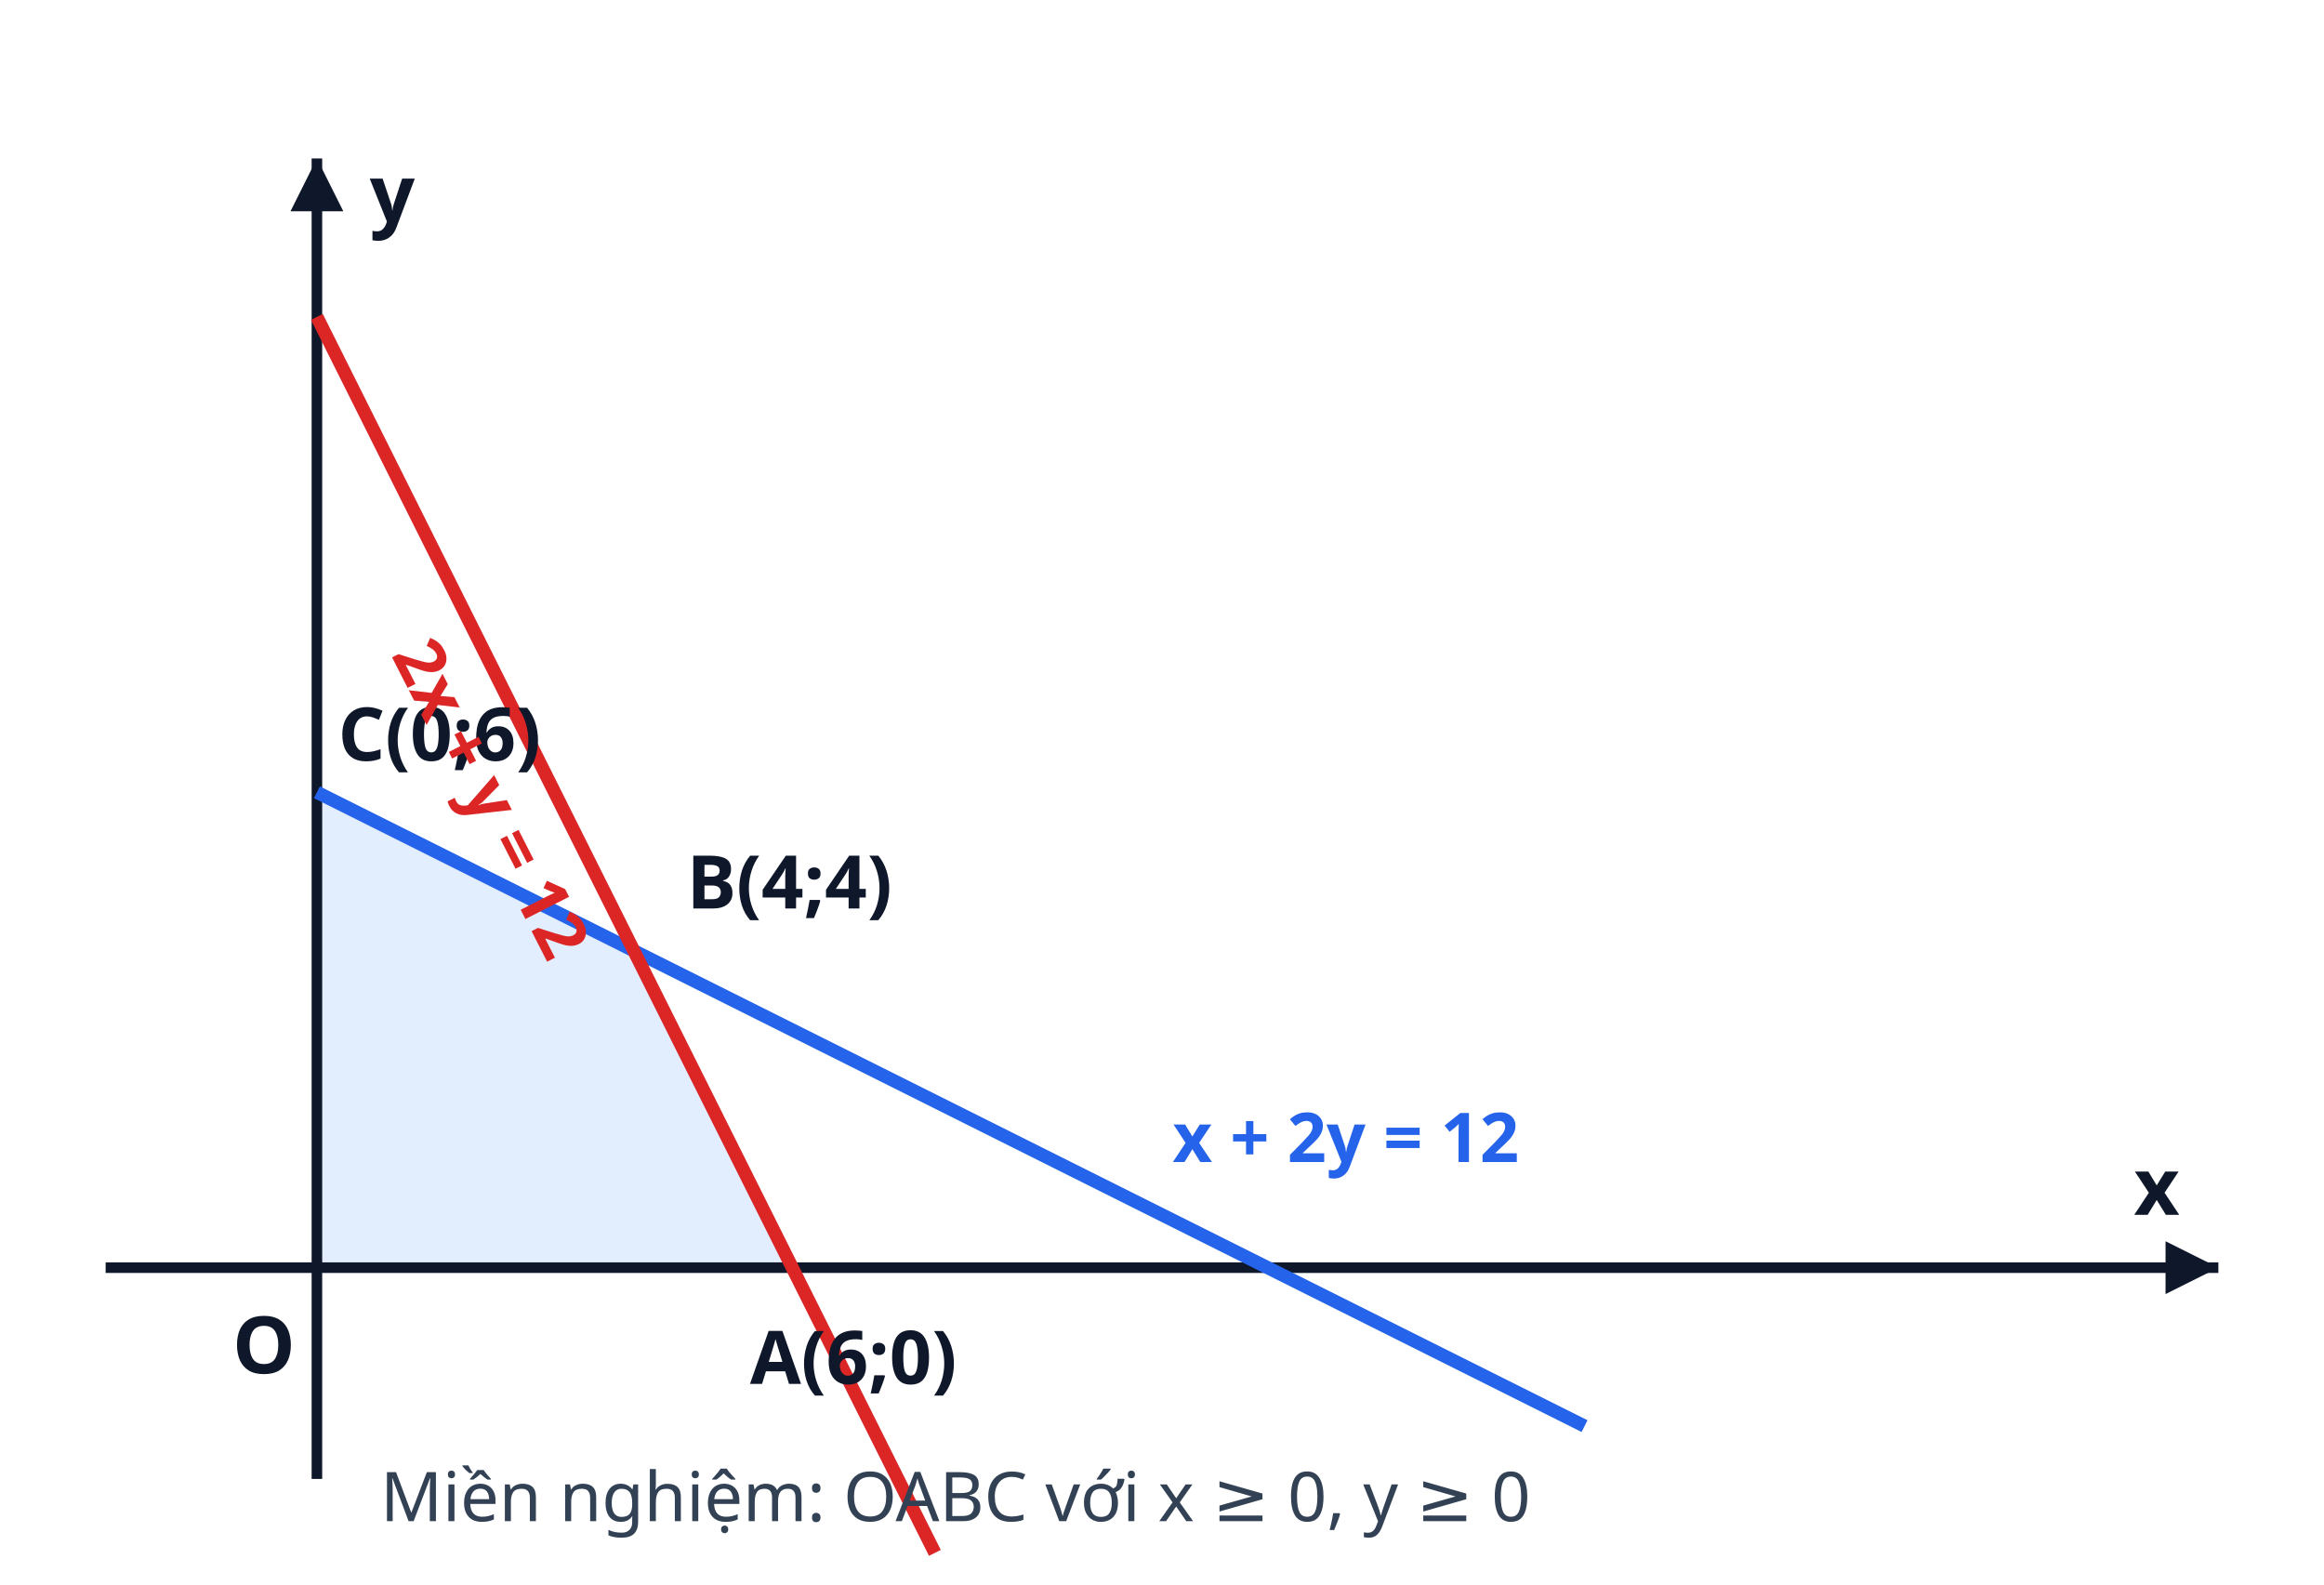
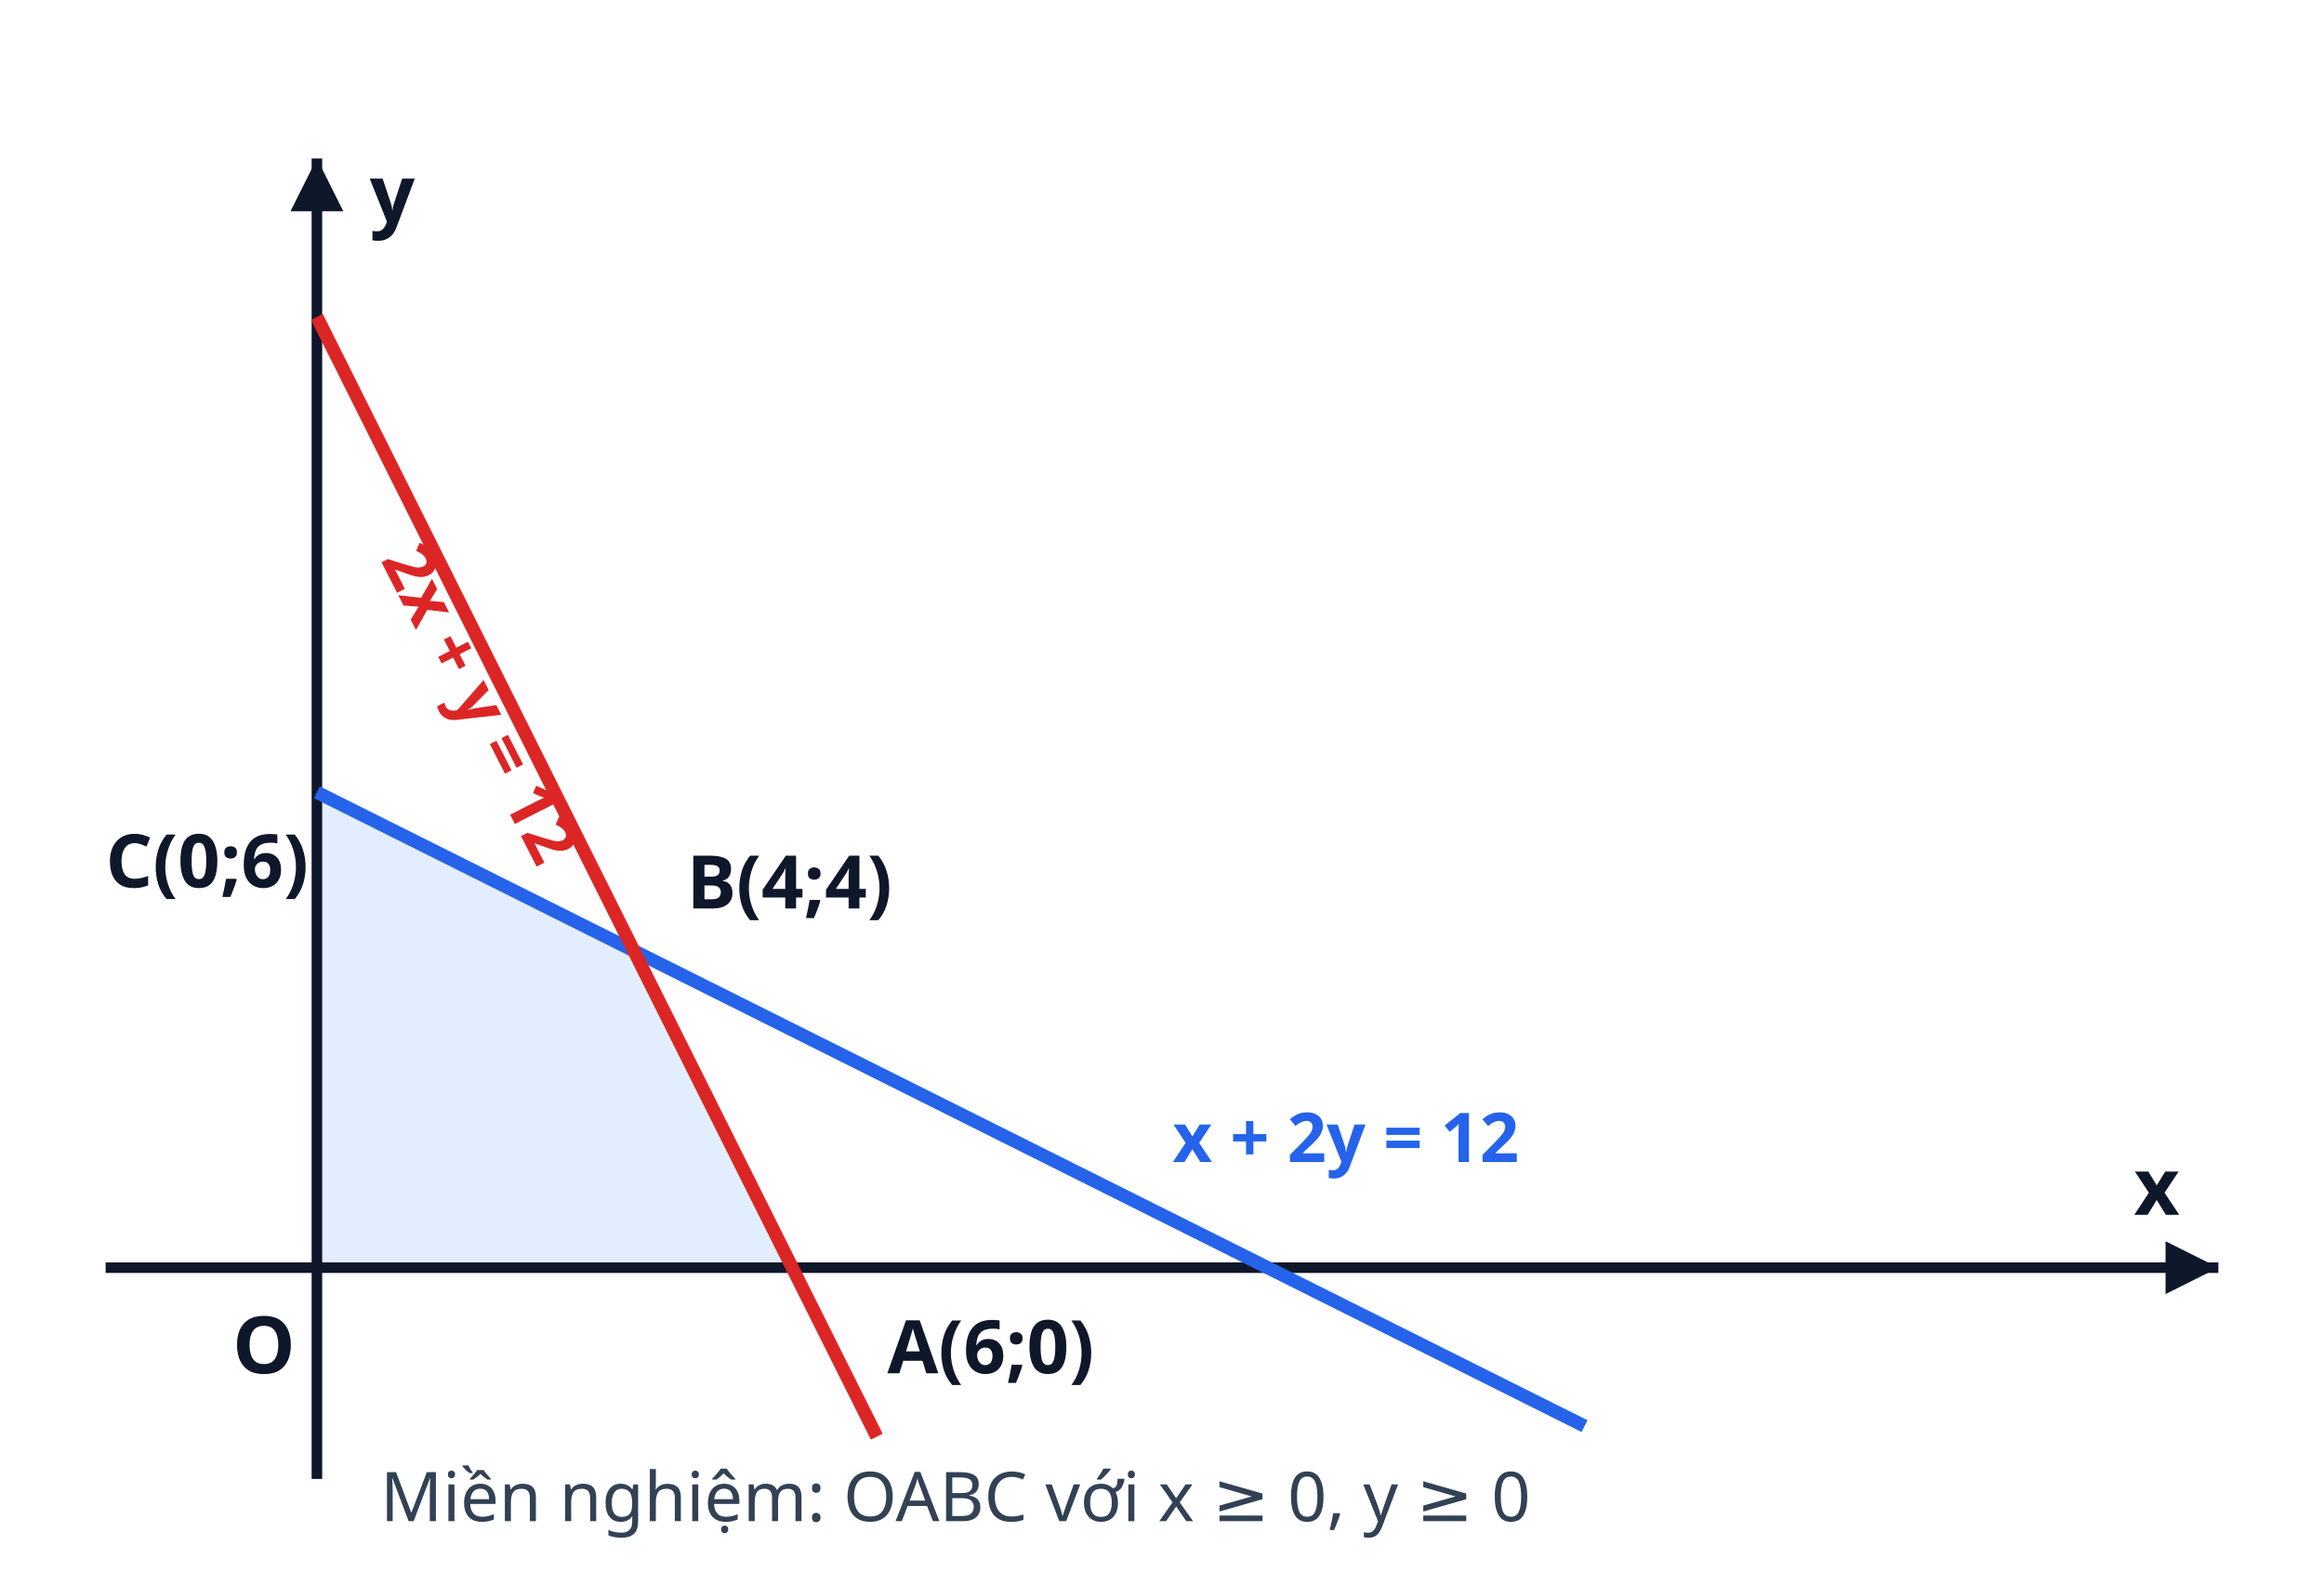
<svg xmlns="http://www.w3.org/2000/svg" viewBox="0 0 440 300" role="img" aria-label="Miền nghiệm trên hệ trục Oxy: tứ giác O, A(6;0), B(4;4), C(0;6) giới hạn bởi hai đường thẳng x+2y=12 và 2x+y=12">
  <polygon points="60,240 150,240 120,180 60,150" fill="#dbeafe" fill-opacity="0.8" stroke="none" />
  <line x1="20" y1="240" x2="420" y2="240" stroke="#0f172a" stroke-width="2" />
  <line x1="60" y1="280" x2="60" y2="30" stroke="#0f172a" stroke-width="2" />
  <path d="M 420 240 L 410 235 L 410 245 Z" fill="#0f172a" />
  <path d="M 60 30 L 55 40 L 65 40 Z" fill="#0f172a" />
  <line x1="60" y1="150" x2="300" y2="270" stroke="#2563eb" stroke-width="2.5" />
-   <line x1="60" y1="60" x2="177" y2="294" stroke="#dc2626" stroke-width="2.5" />
+   <line x1="60" y1="60" x2="166" y2="272" stroke="#dc2626" stroke-width="2.5" />
  <text x="404" y="230" font-size="15" font-weight="700" font-family="ui-sans-serif, system-ui, sans-serif" fill="#0f172a">x</text>
  <text x="70" y="42" font-size="15" font-weight="700" font-family="ui-sans-serif, system-ui, sans-serif" fill="#0f172a">y</text>
  <text x="44" y="260" font-size="15" font-weight="700" font-family="ui-sans-serif, system-ui, sans-serif" fill="#0f172a">O</text>
-   <text x="142" y="262" font-size="14" font-weight="700" font-family="ui-sans-serif, system-ui, sans-serif" fill="#0f172a">A(6;0)</text>
+   <text x="168" y="260" font-size="14" font-weight="700" font-family="ui-sans-serif, system-ui, sans-serif" fill="#0f172a">A(6;0)</text>
  <text x="130" y="172" font-size="14" font-weight="700" font-family="ui-sans-serif, system-ui, sans-serif" fill="#0f172a">B(4;4)</text>
-   <text x="64" y="144" font-size="14" font-weight="700" font-family="ui-sans-serif, system-ui, sans-serif" fill="#0f172a">C(0;6)</text>
+   <text x="20" y="168" font-size="14" font-weight="700" font-family="ui-sans-serif, system-ui, sans-serif" fill="#0f172a">C(0;6)</text>
  <text x="222" y="220" font-size="13" font-weight="700" font-family="ui-sans-serif, system-ui, sans-serif" fill="#2563eb">x + 2y = 12</text>
-   <text x="74" y="124" font-size="13" font-weight="700" font-family="ui-sans-serif, system-ui, sans-serif" fill="#dc2626" transform="rotate(63 74 124)">2x + y = 12</text>
+   <text x="72" y="106" font-size="13" font-weight="700" font-family="ui-sans-serif, system-ui, sans-serif" fill="#dc2626" transform="rotate(63 72 106)">2x + y = 12</text>
  <text x="72" y="288" font-size="13" font-family="ui-sans-serif, system-ui, sans-serif" fill="#334155">Miền nghiệm: OABC với x ≥ 0, y ≥ 0</text>
</svg>
